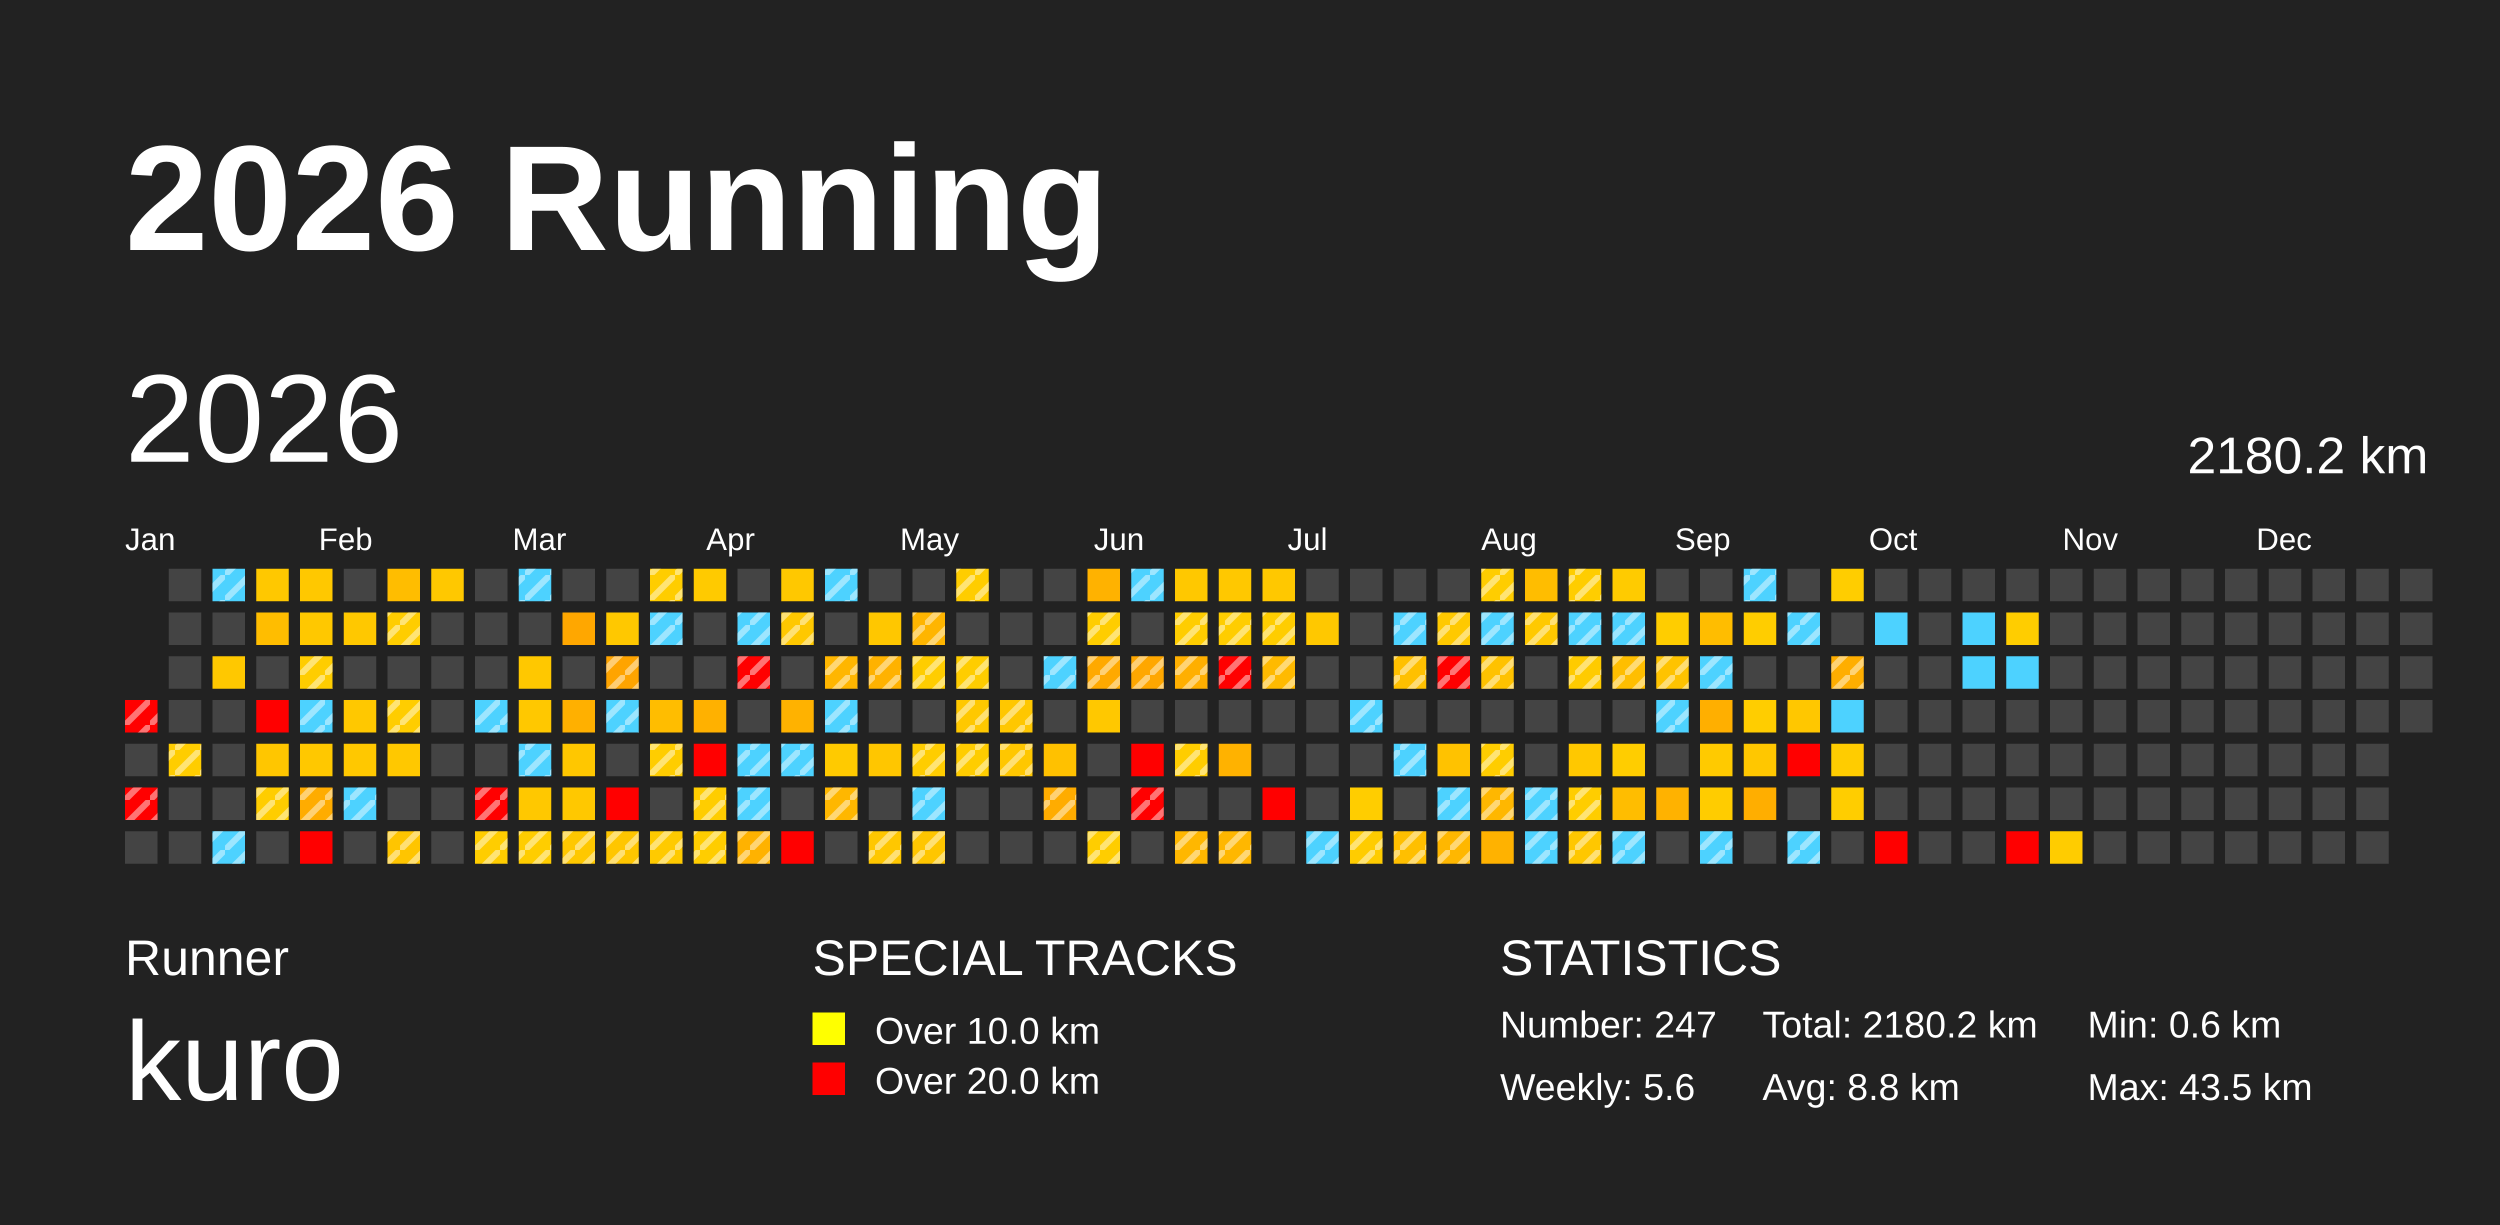
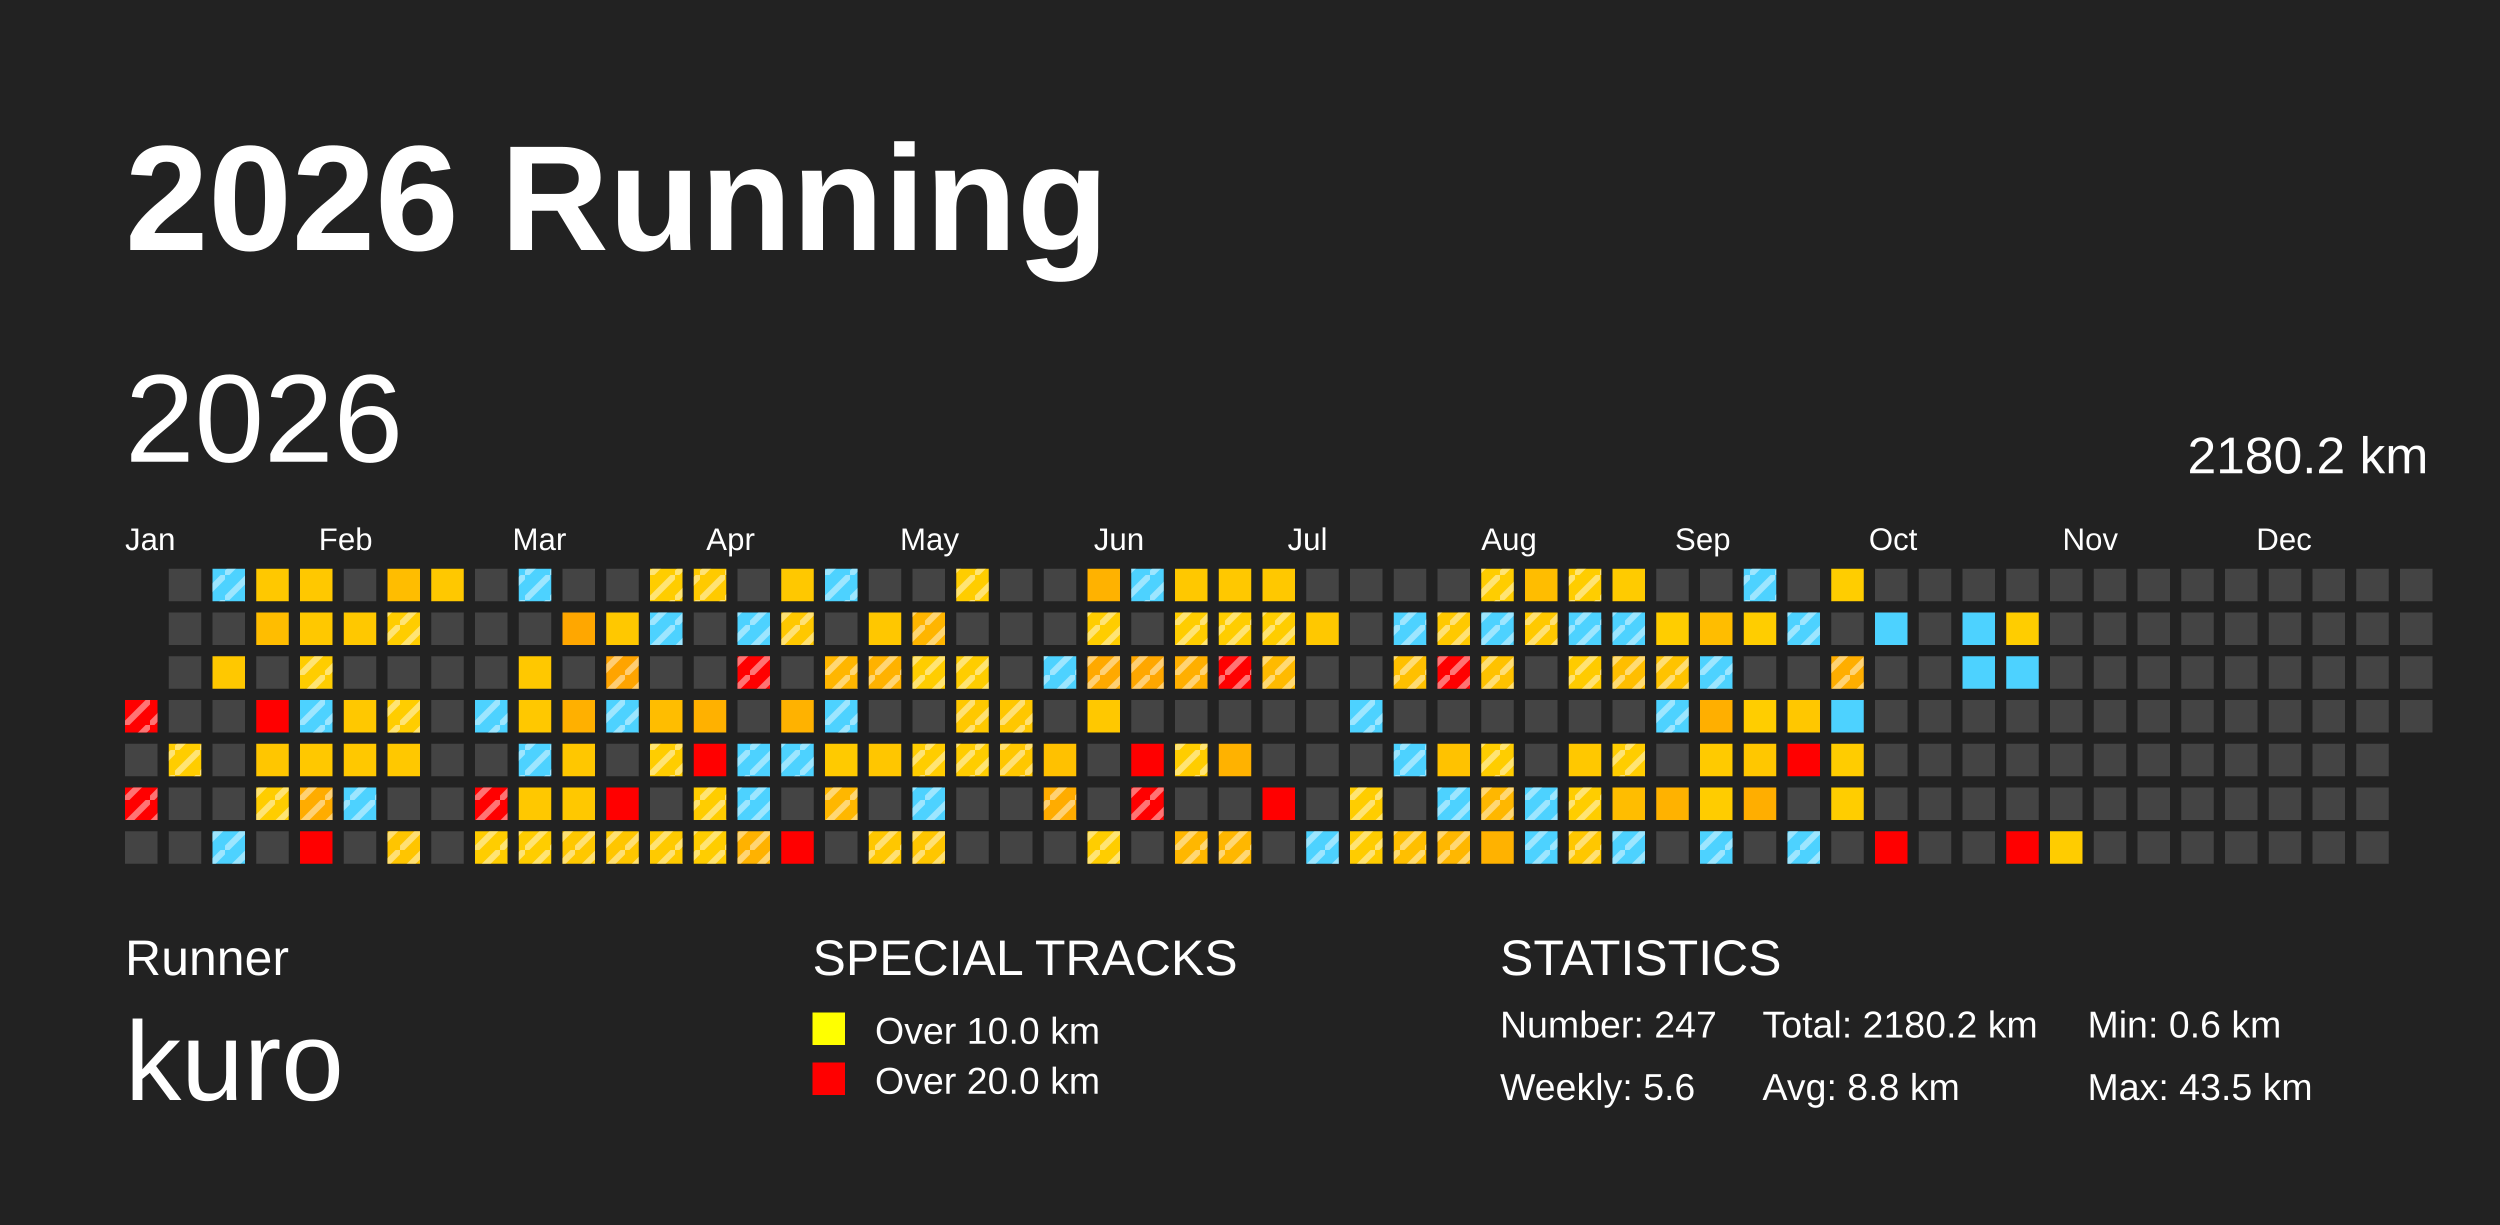
<svg xmlns="http://www.w3.org/2000/svg" baseProfile="full" height="98mm" version="1.1" viewBox="0,0,200,98" width="200mm">
  <defs>
    <pattern height="2" id="indoor-stripe" patternUnits="userSpaceOnUse" width="2">
      <line stroke="white" stroke-opacity="0.45" stroke-width="0.5" x1="0" x2="2" y1="2" y2="0" />
    </pattern>
  </defs>
  <rect fill="#222222" height="98" width="200" x="0" y="0" />
  <text fill="#FFFFFF" style="font-size:12px; font-family:Arial; font-weight:bold;" x="10" y="20">2026 Running</text>
  <text fill="#FFFFFF" style="font-size:4px; font-family:Arial" x="10" y="78">Runner</text>
  <text fill="#FFFFFF" style="font-size:9px; font-family:Arial" x="10" y="88">kuro</text>
  <text fill="#FFFFFF" style="font-size:4px; font-family:Arial" x="65" y="78">SPECIAL TRACKS</text>
  <rect fill="yellow" height="2.6" width="2.6" x="65" y="81" />
  <text fill="#FFFFFF" style="font-size:3px; font-family:Arial" x="70" y="83.5">Over 10.0 km</text>
  <rect fill="red" height="2.6" width="2.6" x="65" y="85" />
  <text fill="#FFFFFF" style="font-size:3px; font-family:Arial" x="70" y="87.5">Over 20.0 km</text>
  <text fill="#FFFFFF" style="font-size:4px; font-family:Arial" x="120" y="78">STATISTICS</text>
  <text fill="#FFFFFF" style="font-size:3px; font-family:Arial" x="120" y="83">Number: 247</text>
  <text fill="#FFFFFF" style="font-size:3px; font-family:Arial" x="120" y="88">Weekly: 5.6</text>
  <text fill="#FFFFFF" style="font-size:3px; font-family:Arial" x="141" y="83">Total: 2180.2 km</text>
  <text fill="#FFFFFF" style="font-size:3px; font-family:Arial" x="141" y="88">Avg: 8.8 km</text>
  <text fill="#FFFFFF" style="font-size:3px; font-family:Arial" x="167" y="83">Min: 0.6 km</text>
  <text fill="#FFFFFF" style="font-size:3px; font-family:Arial" x="167" y="88">Max: 43.5 km</text>
  <text dominant-baseline="hanging" fill="#FFFFFF" style="font-size:10.0px; font-family:Arial;" x="10" y="30">2026</text>
  <text dominant-baseline="hanging" fill="#FFFFFF" style="font-size:4.125px; font-family:Arial;" x="175" y="35">2180.2 km</text>
  <text fill="#FFFFFF" style="font-size:2.5px; font-family:Arial" x="10.0" y="44">Jan</text>
  <text fill="#FFFFFF" style="font-size:2.5px; font-family:Arial" x="25.5" y="44">Feb</text>
  <text fill="#FFFFFF" style="font-size:2.5px; font-family:Arial" x="41.0" y="44">Mar</text>
  <text fill="#FFFFFF" style="font-size:2.5px; font-family:Arial" x="56.5" y="44">Apr</text>
  <text fill="#FFFFFF" style="font-size:2.5px; font-family:Arial" x="72.0" y="44">May</text>
  <text fill="#FFFFFF" style="font-size:2.5px; font-family:Arial" x="87.5" y="44">Jun</text>
  <text fill="#FFFFFF" style="font-size:2.5px; font-family:Arial" x="103.0" y="44">Jul</text>
  <text fill="#FFFFFF" style="font-size:2.5px; font-family:Arial" x="118.5" y="44">Aug</text>
  <text fill="#FFFFFF" style="font-size:2.5px; font-family:Arial" x="134.0" y="44">Sep</text>
  <text fill="#FFFFFF" style="font-size:2.5px; font-family:Arial" x="149.5" y="44">Oct</text>
  <text fill="#FFFFFF" style="font-size:2.5px; font-family:Arial" x="165.0" y="44">Nov</text>
  <text fill="#FFFFFF" style="font-size:2.5px; font-family:Arial" x="180.5" y="44">Dec</text>
  <rect fill="red" height="2.6" width="2.6" x="10.0" y="56.0" />
  <rect fill="url(#indoor-stripe)" height="2.6" style="pointer-events: none;" width="2.6" x="10.0" y="56.0" />
  <rect fill="#444444" height="2.6" width="2.6" x="10.0" y="59.5" />
  <rect fill="red" height="2.6" width="2.6" x="10.0" y="63.0" />
  <rect fill="url(#indoor-stripe)" height="2.6" style="pointer-events: none;" width="2.6" x="10.0" y="63.0" />
  <rect fill="#444444" height="2.6" width="2.6" x="10.0" y="66.5" />
  <rect fill="#444444" height="2.6" width="2.6" x="13.5" y="45.5" />
  <rect fill="#444444" height="2.6" width="2.6" x="13.5" y="49.0" />
  <rect fill="#444444" height="2.6" width="2.6" x="13.5" y="52.5" />
  <rect fill="#444444" height="2.6" width="2.6" x="13.5" y="56.0" />
  <rect fill="#ffcd00" height="2.6" width="2.6" x="13.5" y="59.5" />
  <rect fill="url(#indoor-stripe)" height="2.6" style="pointer-events: none;" width="2.6" x="13.5" y="59.5" />
  <rect fill="#444444" height="2.6" width="2.6" x="13.5" y="63.0" />
  <rect fill="#444444" height="2.6" width="2.6" x="13.5" y="66.5" />
  <rect fill="#4dd2ff" height="2.6" width="2.6" x="17.0" y="45.5" />
  <rect fill="url(#indoor-stripe)" height="2.6" style="pointer-events: none;" width="2.6" x="17.0" y="45.5" />
  <rect fill="#444444" height="2.6" width="2.6" x="17.0" y="49.0" />
  <rect fill="#ffc800" height="2.6" width="2.6" x="17.0" y="52.5" />
  <rect fill="#444444" height="2.6" width="2.6" x="17.0" y="56.0" />
  <rect fill="#444444" height="2.6" width="2.6" x="17.0" y="59.5" />
  <rect fill="#444444" height="2.6" width="2.6" x="17.0" y="63.0" />
  <rect fill="#4dd2ff" height="2.6" width="2.6" x="17.0" y="66.5" />
  <rect fill="url(#indoor-stripe)" height="2.6" style="pointer-events: none;" width="2.6" x="17.0" y="66.5" />
  <rect fill="#ffc800" height="2.6" width="2.6" x="20.5" y="45.5" />
  <rect fill="#ffbd00" height="2.6" width="2.6" x="20.5" y="49.0" />
  <rect fill="#444444" height="2.6" width="2.6" x="20.5" y="52.5" />
  <rect fill="red" height="2.6" width="2.6" x="20.5" y="56.0" />
  <rect fill="#ffc600" height="2.6" width="2.6" x="20.5" y="59.5" />
  <rect fill="#ffcd00" height="2.6" width="2.6" x="20.5" y="63.0" />
  <rect fill="url(#indoor-stripe)" height="2.6" style="pointer-events: none;" width="2.6" x="20.5" y="63.0" />
  <rect fill="#444444" height="2.6" width="2.6" x="20.5" y="66.5" />
  <rect fill="#ffc800" height="2.6" width="2.6" x="24.0" y="45.5" />
  <rect fill="#ffc800" height="2.6" width="2.6" x="24.0" y="49.0" />
  <rect fill="#ffcd00" height="2.6" width="2.6" x="24.0" y="52.5" />
  <rect fill="url(#indoor-stripe)" height="2.6" style="pointer-events: none;" width="2.6" x="24.0" y="52.5" />
  <rect fill="#4dd2ff" height="2.6" width="2.6" x="24.0" y="56.0" />
  <rect fill="url(#indoor-stripe)" height="2.6" style="pointer-events: none;" width="2.6" x="24.0" y="56.0" />
  <rect fill="#ffc800" height="2.6" width="2.6" x="24.0" y="59.5" />
  <rect fill="#ffac00" height="2.6" width="2.6" x="24.0" y="63.0" />
  <rect fill="url(#indoor-stripe)" height="2.6" style="pointer-events: none;" width="2.6" x="24.0" y="63.0" />
  <rect fill="red" height="2.6" width="2.6" x="24.0" y="66.5" />
  <rect fill="#444444" height="2.6" width="2.6" x="27.5" y="45.5" />
  <rect fill="#ffc800" height="2.6" width="2.6" x="27.5" y="49.0" />
  <rect fill="#444444" height="2.6" width="2.6" x="27.5" y="52.5" />
  <rect fill="#ffc800" height="2.6" width="2.6" x="27.5" y="56.0" />
  <rect fill="#ffc800" height="2.6" width="2.6" x="27.5" y="59.5" />
  <rect fill="#4dd2ff" height="2.6" width="2.6" x="27.5" y="63.0" />
  <rect fill="url(#indoor-stripe)" height="2.6" style="pointer-events: none;" width="2.6" x="27.5" y="63.0" />
  <rect fill="#444444" height="2.6" width="2.6" x="27.5" y="66.5" />
  <rect fill="#ffbd00" height="2.6" width="2.6" x="31.0" y="45.5" />
  <rect fill="#ffcd00" height="2.6" width="2.6" x="31.0" y="49.0" />
  <rect fill="url(#indoor-stripe)" height="2.6" style="pointer-events: none;" width="2.6" x="31.0" y="49.0" />
  <rect fill="#444444" height="2.6" width="2.6" x="31.0" y="52.5" />
  <rect fill="#ffcd00" height="2.6" width="2.6" x="31.0" y="56.0" />
  <rect fill="url(#indoor-stripe)" height="2.6" style="pointer-events: none;" width="2.6" x="31.0" y="56.0" />
  <rect fill="#ffc800" height="2.6" width="2.6" x="31.0" y="59.5" />
  <rect fill="#444444" height="2.6" width="2.6" x="31.0" y="63.0" />
  <rect fill="#ffc500" height="2.6" width="2.6" x="31.0" y="66.5" />
  <rect fill="url(#indoor-stripe)" height="2.6" style="pointer-events: none;" width="2.6" x="31.0" y="66.5" />
  <rect fill="#ffc800" height="2.6" width="2.6" x="34.5" y="45.5" />
  <rect fill="#444444" height="2.6" width="2.6" x="34.5" y="49.0" />
  <rect fill="#444444" height="2.6" width="2.6" x="34.5" y="52.5" />
  <rect fill="#444444" height="2.6" width="2.6" x="34.5" y="56.0" />
  <rect fill="#444444" height="2.6" width="2.6" x="34.5" y="59.5" />
  <rect fill="#444444" height="2.6" width="2.6" x="34.5" y="63.0" />
  <rect fill="#444444" height="2.6" width="2.6" x="34.5" y="66.5" />
  <rect fill="#444444" height="2.6" width="2.6" x="38.0" y="45.5" />
  <rect fill="#444444" height="2.6" width="2.6" x="38.0" y="49.0" />
  <rect fill="#444444" height="2.6" width="2.6" x="38.0" y="52.5" />
  <rect fill="#4dd2ff" height="2.6" width="2.6" x="38.0" y="56.0" />
  <rect fill="url(#indoor-stripe)" height="2.6" style="pointer-events: none;" width="2.6" x="38.0" y="56.0" />
  <rect fill="#444444" height="2.6" width="2.6" x="38.0" y="59.5" />
  <rect fill="red" height="2.6" width="2.6" x="38.0" y="63.0" />
  <rect fill="url(#indoor-stripe)" height="2.6" style="pointer-events: none;" width="2.6" x="38.0" y="63.0" />
  <rect fill="#ffcd00" height="2.6" width="2.6" x="38.0" y="66.5" />
  <rect fill="url(#indoor-stripe)" height="2.6" style="pointer-events: none;" width="2.6" x="38.0" y="66.5" />
  <rect fill="#4dd2ff" height="2.6" width="2.6" x="41.5" y="45.5" />
  <rect fill="url(#indoor-stripe)" height="2.6" style="pointer-events: none;" width="2.6" x="41.5" y="45.5" />
  <rect fill="#444444" height="2.6" width="2.6" x="41.5" y="49.0" />
  <rect fill="#ffc800" height="2.6" width="2.6" x="41.5" y="52.5" />
  <rect fill="#ffc800" height="2.6" width="2.6" x="41.5" y="56.0" />
  <rect fill="#4dd2ff" height="2.6" width="2.6" x="41.5" y="59.5" />
  <rect fill="url(#indoor-stripe)" height="2.6" style="pointer-events: none;" width="2.6" x="41.5" y="59.5" />
  <rect fill="#ffc800" height="2.6" width="2.6" x="41.5" y="63.0" />
  <rect fill="#ffcd00" height="2.6" width="2.6" x="41.5" y="66.5" />
  <rect fill="url(#indoor-stripe)" height="2.6" style="pointer-events: none;" width="2.6" x="41.5" y="66.5" />
  <rect fill="#444444" height="2.6" width="2.6" x="45.0" y="45.5" />
  <rect fill="#ffa700" height="2.6" width="2.6" x="45.0" y="49.0" />
  <rect fill="#444444" height="2.6" width="2.6" x="45.0" y="52.5" />
  <rect fill="#ffb000" height="2.6" width="2.6" x="45.0" y="56.0" />
  <rect fill="#ffc700" height="2.6" width="2.6" x="45.0" y="59.5" />
  <rect fill="#ffc800" height="2.6" width="2.6" x="45.0" y="63.0" />
  <rect fill="#ffc800" height="2.6" width="2.6" x="45.0" y="66.5" />
  <rect fill="url(#indoor-stripe)" height="2.6" style="pointer-events: none;" width="2.6" x="45.0" y="66.5" />
  <rect fill="#444444" height="2.6" width="2.6" x="48.5" y="45.5" />
  <rect fill="#ffc800" height="2.6" width="2.6" x="48.5" y="49.0" />
  <rect fill="#ffa400" height="2.6" width="2.6" x="48.5" y="52.5" />
  <rect fill="url(#indoor-stripe)" height="2.6" style="pointer-events: none;" width="2.6" x="48.5" y="52.5" />
  <rect fill="#4dd2ff" height="2.6" width="2.6" x="48.5" y="56.0" />
  <rect fill="url(#indoor-stripe)" height="2.6" style="pointer-events: none;" width="2.6" x="48.5" y="56.0" />
  <rect fill="#444444" height="2.6" width="2.6" x="48.5" y="59.5" />
  <rect fill="red" height="2.6" width="2.6" x="48.5" y="63.0" />
  <rect fill="#ffc600" height="2.6" width="2.6" x="48.5" y="66.5" />
  <rect fill="url(#indoor-stripe)" height="2.6" style="pointer-events: none;" width="2.6" x="48.5" y="66.5" />
  <rect fill="#ffcd00" height="2.6" width="2.6" x="52.0" y="45.5" />
  <rect fill="url(#indoor-stripe)" height="2.6" style="pointer-events: none;" width="2.6" x="52.0" y="45.5" />
  <rect fill="#4dd2ff" height="2.6" width="2.6" x="52.0" y="49.0" />
  <rect fill="url(#indoor-stripe)" height="2.6" style="pointer-events: none;" width="2.6" x="52.0" y="49.0" />
  <rect fill="#444444" height="2.6" width="2.6" x="52.0" y="52.5" />
  <rect fill="#ffbd00" height="2.6" width="2.6" x="52.0" y="56.0" />
  <rect fill="#ffcd00" height="2.6" width="2.6" x="52.0" y="59.5" />
  <rect fill="url(#indoor-stripe)" height="2.6" style="pointer-events: none;" width="2.6" x="52.0" y="59.5" />
  <rect fill="#444444" height="2.6" width="2.6" x="52.0" y="63.0" />
  <rect fill="#ffca00" height="2.6" width="2.6" x="52.0" y="66.5" />
  <rect fill="url(#indoor-stripe)" height="2.6" style="pointer-events: none;" width="2.6" x="52.0" y="66.5" />
  <rect fill="#ffca00" height="2.6" width="2.6" x="55.5" y="45.5" />
+   <rect fill="url(#indoor-stripe)" height="2.6" style="pointer-events: none;" width="2.6" x="55.5" y="45.5" />
  <rect fill="#444444" height="2.6" width="2.6" x="55.5" y="49.0" />
  <rect fill="#444444" height="2.6" width="2.6" x="55.5" y="52.5" />
  <rect fill="#ffb100" height="2.6" width="2.6" x="55.5" y="56.0" />
  <rect fill="red" height="2.6" width="2.6" x="55.5" y="59.5" />
  <rect fill="#ffcd00" height="2.6" width="2.6" x="55.5" y="63.0" />
  <rect fill="url(#indoor-stripe)" height="2.6" style="pointer-events: none;" width="2.6" x="55.5" y="63.0" />
  <rect fill="#ffcd00" height="2.6" width="2.6" x="55.5" y="66.5" />
  <rect fill="url(#indoor-stripe)" height="2.6" style="pointer-events: none;" width="2.6" x="55.5" y="66.5" />
  <rect fill="#444444" height="2.6" width="2.6" x="59.0" y="45.5" />
  <rect fill="#4dd2ff" height="2.6" width="2.6" x="59.0" y="49.0" />
  <rect fill="url(#indoor-stripe)" height="2.6" style="pointer-events: none;" width="2.6" x="59.0" y="49.0" />
  <rect fill="red" height="2.6" width="2.6" x="59.0" y="52.5" />
  <rect fill="url(#indoor-stripe)" height="2.6" style="pointer-events: none;" width="2.6" x="59.0" y="52.5" />
  <rect fill="#444444" height="2.6" width="2.6" x="59.0" y="56.0" />
  <rect fill="#4dd2ff" height="2.6" width="2.6" x="59.0" y="59.5" />
  <rect fill="url(#indoor-stripe)" height="2.6" style="pointer-events: none;" width="2.6" x="59.0" y="59.5" />
  <rect fill="#4dd2ff" height="2.6" width="2.6" x="59.0" y="63.0" />
  <rect fill="url(#indoor-stripe)" height="2.6" style="pointer-events: none;" width="2.6" x="59.0" y="63.0" />
  <rect fill="#ffb200" height="2.6" width="2.6" x="59.0" y="66.5" />
  <rect fill="url(#indoor-stripe)" height="2.6" style="pointer-events: none;" width="2.6" x="59.0" y="66.5" />
  <rect fill="#ffc800" height="2.6" width="2.6" x="62.5" y="45.5" />
  <rect fill="#ffc800" height="2.6" width="2.6" x="62.5" y="49.0" />
  <rect fill="url(#indoor-stripe)" height="2.6" style="pointer-events: none;" width="2.6" x="62.5" y="49.0" />
  <rect fill="#444444" height="2.6" width="2.6" x="62.5" y="52.5" />
  <rect fill="#ffb200" height="2.6" width="2.6" x="62.5" y="56.0" />
  <rect fill="#4dd2ff" height="2.6" width="2.6" x="62.5" y="59.5" />
  <rect fill="url(#indoor-stripe)" height="2.6" style="pointer-events: none;" width="2.6" x="62.5" y="59.5" />
  <rect fill="#444444" height="2.6" width="2.6" x="62.5" y="63.0" />
  <rect fill="red" height="2.6" width="2.6" x="62.5" y="66.5" />
  <rect fill="#4dd2ff" height="2.6" width="2.6" x="66.0" y="45.5" />
  <rect fill="url(#indoor-stripe)" height="2.6" style="pointer-events: none;" width="2.6" x="66.0" y="45.5" />
  <rect fill="#444444" height="2.6" width="2.6" x="66.0" y="49.0" />
  <rect fill="#ffb600" height="2.6" width="2.6" x="66.0" y="52.5" />
  <rect fill="url(#indoor-stripe)" height="2.6" style="pointer-events: none;" width="2.6" x="66.0" y="52.5" />
  <rect fill="#4dd2ff" height="2.6" width="2.6" x="66.0" y="56.0" />
  <rect fill="url(#indoor-stripe)" height="2.6" style="pointer-events: none;" width="2.6" x="66.0" y="56.0" />
  <rect fill="#ffca00" height="2.6" width="2.6" x="66.0" y="59.5" />
  <rect fill="#ffb700" height="2.6" width="2.6" x="66.0" y="63.0" />
  <rect fill="url(#indoor-stripe)" height="2.6" style="pointer-events: none;" width="2.6" x="66.0" y="63.0" />
  <rect fill="#444444" height="2.6" width="2.6" x="66.0" y="66.5" />
  <rect fill="#444444" height="2.6" width="2.6" x="69.5" y="45.5" />
  <rect fill="#ffc700" height="2.6" width="2.6" x="69.5" y="49.0" />
  <rect fill="#ffb200" height="2.6" width="2.6" x="69.5" y="52.5" />
  <rect fill="url(#indoor-stripe)" height="2.6" style="pointer-events: none;" width="2.6" x="69.5" y="52.5" />
  <rect fill="#444444" height="2.6" width="2.6" x="69.5" y="56.0" />
  <rect fill="#ffc600" height="2.6" width="2.6" x="69.5" y="59.5" />
  <rect fill="#444444" height="2.6" width="2.6" x="69.5" y="63.0" />
  <rect fill="#ffc700" height="2.6" width="2.6" x="69.5" y="66.5" />
  <rect fill="url(#indoor-stripe)" height="2.6" style="pointer-events: none;" width="2.6" x="69.5" y="66.5" />
  <rect fill="#444444" height="2.6" width="2.6" x="73.0" y="45.5" />
  <rect fill="#ffb500" height="2.6" width="2.6" x="73.0" y="49.0" />
  <rect fill="url(#indoor-stripe)" height="2.6" style="pointer-events: none;" width="2.6" x="73.0" y="49.0" />
  <rect fill="#ffcd00" height="2.6" width="2.6" x="73.0" y="52.5" />
  <rect fill="url(#indoor-stripe)" height="2.6" style="pointer-events: none;" width="2.6" x="73.0" y="52.5" />
  <rect fill="#444444" height="2.6" width="2.6" x="73.0" y="56.0" />
  <rect fill="#ffcd00" height="2.6" width="2.6" x="73.0" y="59.5" />
  <rect fill="url(#indoor-stripe)" height="2.6" style="pointer-events: none;" width="2.6" x="73.0" y="59.5" />
  <rect fill="#4dd2ff" height="2.6" width="2.6" x="73.0" y="63.0" />
  <rect fill="url(#indoor-stripe)" height="2.6" style="pointer-events: none;" width="2.6" x="73.0" y="63.0" />
  <rect fill="#ffc600" height="2.6" width="2.6" x="73.0" y="66.5" />
  <rect fill="url(#indoor-stripe)" height="2.6" style="pointer-events: none;" width="2.6" x="73.0" y="66.5" />
  <rect fill="#ffcd00" height="2.6" width="2.6" x="76.5" y="45.5" />
  <rect fill="url(#indoor-stripe)" height="2.6" style="pointer-events: none;" width="2.6" x="76.5" y="45.5" />
  <rect fill="#444444" height="2.6" width="2.6" x="76.5" y="49.0" />
  <rect fill="#ffcd00" height="2.6" width="2.6" x="76.5" y="52.5" />
  <rect fill="url(#indoor-stripe)" height="2.6" style="pointer-events: none;" width="2.6" x="76.5" y="52.5" />
  <rect fill="#ffc800" height="2.6" width="2.6" x="76.5" y="56.0" />
  <rect fill="url(#indoor-stripe)" height="2.6" style="pointer-events: none;" width="2.6" x="76.5" y="56.0" />
  <rect fill="#ffcd00" height="2.6" width="2.6" x="76.5" y="59.5" />
  <rect fill="url(#indoor-stripe)" height="2.6" style="pointer-events: none;" width="2.6" x="76.5" y="59.5" />
  <rect fill="#444444" height="2.6" width="2.6" x="76.5" y="63.0" />
  <rect fill="#444444" height="2.6" width="2.6" x="76.5" y="66.5" />
  <rect fill="#444444" height="2.6" width="2.6" x="80.0" y="45.5" />
  <rect fill="#444444" height="2.6" width="2.6" x="80.0" y="49.0" />
  <rect fill="#444444" height="2.6" width="2.6" x="80.0" y="52.5" />
  <rect fill="#ffc700" height="2.6" width="2.6" x="80.0" y="56.0" />
  <rect fill="url(#indoor-stripe)" height="2.6" style="pointer-events: none;" width="2.6" x="80.0" y="56.0" />
  <rect fill="#ffc700" height="2.6" width="2.6" x="80.0" y="59.5" />
  <rect fill="url(#indoor-stripe)" height="2.6" style="pointer-events: none;" width="2.6" x="80.0" y="59.5" />
  <rect fill="#444444" height="2.6" width="2.6" x="80.0" y="63.0" />
  <rect fill="#444444" height="2.6" width="2.6" x="80.0" y="66.5" />
  <rect fill="#444444" height="2.6" width="2.6" x="83.5" y="45.5" />
  <rect fill="#444444" height="2.6" width="2.6" x="83.5" y="49.0" />
  <rect fill="#4dd2ff" height="2.6" width="2.6" x="83.5" y="52.5" />
  <rect fill="url(#indoor-stripe)" height="2.6" style="pointer-events: none;" width="2.6" x="83.5" y="52.5" />
  <rect fill="#444444" height="2.6" width="2.6" x="83.5" y="56.0" />
  <rect fill="#ffc100" height="2.6" width="2.6" x="83.5" y="59.5" />
  <rect fill="#ffac00" height="2.6" width="2.6" x="83.5" y="63.0" />
  <rect fill="url(#indoor-stripe)" height="2.6" style="pointer-events: none;" width="2.6" x="83.5" y="63.0" />
  <rect fill="#444444" height="2.6" width="2.6" x="83.5" y="66.5" />
  <rect fill="#ffb200" height="2.6" width="2.6" x="87.0" y="45.5" />
  <rect fill="#ffcd00" height="2.6" width="2.6" x="87.0" y="49.0" />
  <rect fill="url(#indoor-stripe)" height="2.6" style="pointer-events: none;" width="2.6" x="87.0" y="49.0" />
  <rect fill="#ffa900" height="2.6" width="2.6" x="87.0" y="52.5" />
  <rect fill="url(#indoor-stripe)" height="2.6" style="pointer-events: none;" width="2.6" x="87.0" y="52.5" />
  <rect fill="#ffc800" height="2.6" width="2.6" x="87.0" y="56.0" />
  <rect fill="#444444" height="2.6" width="2.6" x="87.0" y="59.5" />
  <rect fill="#444444" height="2.6" width="2.6" x="87.0" y="63.0" />
  <rect fill="#ffcd00" height="2.6" width="2.6" x="87.0" y="66.5" />
  <rect fill="url(#indoor-stripe)" height="2.6" style="pointer-events: none;" width="2.6" x="87.0" y="66.5" />
  <rect fill="#4dd2ff" height="2.6" width="2.6" x="90.5" y="45.5" />
  <rect fill="url(#indoor-stripe)" height="2.6" style="pointer-events: none;" width="2.6" x="90.5" y="45.5" />
  <rect fill="#444444" height="2.6" width="2.6" x="90.5" y="49.0" />
  <rect fill="#ffa700" height="2.6" width="2.6" x="90.5" y="52.5" />
  <rect fill="url(#indoor-stripe)" height="2.6" style="pointer-events: none;" width="2.6" x="90.5" y="52.5" />
  <rect fill="#444444" height="2.6" width="2.6" x="90.5" y="56.0" />
  <rect fill="red" height="2.6" width="2.6" x="90.5" y="59.5" />
  <rect fill="red" height="2.6" width="2.6" x="90.5" y="63.0" />
  <rect fill="url(#indoor-stripe)" height="2.6" style="pointer-events: none;" width="2.6" x="90.5" y="63.0" />
  <rect fill="#444444" height="2.6" width="2.6" x="90.5" y="66.5" />
  <rect fill="#ffc800" height="2.6" width="2.6" x="94.0" y="45.5" />
  <rect fill="#ffcd00" height="2.6" width="2.6" x="94.0" y="49.0" />
  <rect fill="url(#indoor-stripe)" height="2.6" style="pointer-events: none;" width="2.6" x="94.0" y="49.0" />
  <rect fill="#ffaf00" height="2.6" width="2.6" x="94.0" y="52.5" />
  <rect fill="url(#indoor-stripe)" height="2.6" style="pointer-events: none;" width="2.6" x="94.0" y="52.5" />
  <rect fill="#444444" height="2.6" width="2.6" x="94.0" y="56.0" />
  <rect fill="#ffcd00" height="2.6" width="2.6" x="94.0" y="59.5" />
  <rect fill="url(#indoor-stripe)" height="2.6" style="pointer-events: none;" width="2.6" x="94.0" y="59.5" />
  <rect fill="#444444" height="2.6" width="2.6" x="94.0" y="63.0" />
  <rect fill="#ffb700" height="2.6" width="2.6" x="94.0" y="66.5" />
  <rect fill="url(#indoor-stripe)" height="2.6" style="pointer-events: none;" width="2.6" x="94.0" y="66.5" />
  <rect fill="#ffc800" height="2.6" width="2.6" x="97.5" y="45.5" />
  <rect fill="#ffcd00" height="2.6" width="2.6" x="97.5" y="49.0" />
  <rect fill="url(#indoor-stripe)" height="2.6" style="pointer-events: none;" width="2.6" x="97.5" y="49.0" />
  <rect fill="red" height="2.6" width="2.6" x="97.5" y="52.5" />
  <rect fill="url(#indoor-stripe)" height="2.6" style="pointer-events: none;" width="2.6" x="97.5" y="52.5" />
  <rect fill="#444444" height="2.6" width="2.6" x="97.5" y="56.0" />
  <rect fill="#ffb200" height="2.6" width="2.6" x="97.5" y="59.5" />
  <rect fill="#444444" height="2.6" width="2.6" x="97.5" y="63.0" />
  <rect fill="#ffb700" height="2.6" width="2.6" x="97.5" y="66.5" />
  <rect fill="url(#indoor-stripe)" height="2.6" style="pointer-events: none;" width="2.6" x="97.5" y="66.5" />
  <rect fill="#ffc800" height="2.6" width="2.6" x="101.0" y="45.5" />
  <rect fill="#ffcd00" height="2.6" width="2.6" x="101.0" y="49.0" />
  <rect fill="url(#indoor-stripe)" height="2.6" style="pointer-events: none;" width="2.6" x="101.0" y="49.0" />
  <rect fill="#ffba00" height="2.6" width="2.6" x="101.0" y="52.5" />
  <rect fill="url(#indoor-stripe)" height="2.6" style="pointer-events: none;" width="2.6" x="101.0" y="52.5" />
  <rect fill="#444444" height="2.6" width="2.6" x="101.0" y="56.0" />
  <rect fill="#444444" height="2.6" width="2.6" x="101.0" y="59.5" />
  <rect fill="red" height="2.6" width="2.6" x="101.0" y="63.0" />
  <rect fill="#444444" height="2.6" width="2.6" x="101.0" y="66.5" />
  <rect fill="#444444" height="2.6" width="2.6" x="104.5" y="45.5" />
  <rect fill="#ffc800" height="2.6" width="2.6" x="104.5" y="49.0" />
  <rect fill="#444444" height="2.6" width="2.6" x="104.5" y="52.5" />
  <rect fill="#444444" height="2.6" width="2.6" x="104.5" y="56.0" />
  <rect fill="#444444" height="2.6" width="2.6" x="104.5" y="59.5" />
  <rect fill="#444444" height="2.6" width="2.6" x="104.5" y="63.0" />
  <rect fill="#4dd2ff" height="2.6" width="2.6" x="104.5" y="66.5" />
  <rect fill="url(#indoor-stripe)" height="2.6" style="pointer-events: none;" width="2.6" x="104.5" y="66.5" />
  <rect fill="#444444" height="2.6" width="2.6" x="108.0" y="45.5" />
  <rect fill="#444444" height="2.6" width="2.6" x="108.0" y="49.0" />
  <rect fill="#444444" height="2.6" width="2.6" x="108.0" y="52.5" />
  <rect fill="#4dd2ff" height="2.6" width="2.6" x="108.0" y="56.0" />
  <rect fill="url(#indoor-stripe)" height="2.6" style="pointer-events: none;" width="2.6" x="108.0" y="56.0" />
  <rect fill="#444444" height="2.6" width="2.6" x="108.0" y="59.5" />
  <rect fill="#ffcd00" height="2.6" width="2.6" x="108.0" y="63.0" />
+   <rect fill="url(#indoor-stripe)" height="2.6" style="pointer-events: none;" width="2.6" x="108.0" y="63.0" />
  <rect fill="#ffcc00" height="2.6" width="2.6" x="108.0" y="66.5" />
  <rect fill="url(#indoor-stripe)" height="2.6" style="pointer-events: none;" width="2.6" x="108.0" y="66.5" />
  <rect fill="#444444" height="2.6" width="2.6" x="111.5" y="45.5" />
  <rect fill="#4dd2ff" height="2.6" width="2.6" x="111.5" y="49.0" />
  <rect fill="url(#indoor-stripe)" height="2.6" style="pointer-events: none;" width="2.6" x="111.5" y="49.0" />
  <rect fill="#ffc000" height="2.6" width="2.6" x="111.5" y="52.5" />
  <rect fill="url(#indoor-stripe)" height="2.6" style="pointer-events: none;" width="2.6" x="111.5" y="52.5" />
  <rect fill="#444444" height="2.6" width="2.6" x="111.5" y="56.0" />
  <rect fill="#4dd2ff" height="2.6" width="2.6" x="111.5" y="59.5" />
  <rect fill="url(#indoor-stripe)" height="2.6" style="pointer-events: none;" width="2.6" x="111.5" y="59.5" />
  <rect fill="#444444" height="2.6" width="2.6" x="111.5" y="63.0" />
  <rect fill="#ffbf00" height="2.6" width="2.6" x="111.5" y="66.5" />
  <rect fill="url(#indoor-stripe)" height="2.6" style="pointer-events: none;" width="2.6" x="111.5" y="66.5" />
  <rect fill="#444444" height="2.6" width="2.6" x="115.0" y="45.5" />
  <rect fill="#ffc900" height="2.6" width="2.6" x="115.0" y="49.0" />
  <rect fill="url(#indoor-stripe)" height="2.6" style="pointer-events: none;" width="2.6" x="115.0" y="49.0" />
  <rect fill="red" height="2.6" width="2.6" x="115.0" y="52.5" />
  <rect fill="url(#indoor-stripe)" height="2.6" style="pointer-events: none;" width="2.6" x="115.0" y="52.5" />
  <rect fill="#444444" height="2.6" width="2.6" x="115.0" y="56.0" />
  <rect fill="#ffc200" height="2.6" width="2.6" x="115.0" y="59.5" />
  <rect fill="#4dd2ff" height="2.6" width="2.6" x="115.0" y="63.0" />
  <rect fill="url(#indoor-stripe)" height="2.6" style="pointer-events: none;" width="2.6" x="115.0" y="63.0" />
  <rect fill="#ffb700" height="2.6" width="2.6" x="115.0" y="66.5" />
  <rect fill="url(#indoor-stripe)" height="2.6" style="pointer-events: none;" width="2.6" x="115.0" y="66.5" />
  <rect fill="#ffcd00" height="2.6" width="2.6" x="118.5" y="45.5" />
  <rect fill="url(#indoor-stripe)" height="2.6" style="pointer-events: none;" width="2.6" x="118.5" y="45.5" />
  <rect fill="#4dd2ff" height="2.6" width="2.6" x="118.5" y="49.0" />
  <rect fill="url(#indoor-stripe)" height="2.6" style="pointer-events: none;" width="2.6" x="118.5" y="49.0" />
  <rect fill="#ffc200" height="2.6" width="2.6" x="118.5" y="52.5" />
  <rect fill="url(#indoor-stripe)" height="2.6" style="pointer-events: none;" width="2.6" x="118.5" y="52.5" />
  <rect fill="#444444" height="2.6" width="2.6" x="118.5" y="56.0" />
  <rect fill="#ffcd00" height="2.6" width="2.6" x="118.5" y="59.5" />
  <rect fill="url(#indoor-stripe)" height="2.6" style="pointer-events: none;" width="2.6" x="118.5" y="59.5" />
  <rect fill="#ffb700" height="2.6" width="2.6" x="118.5" y="63.0" />
  <rect fill="url(#indoor-stripe)" height="2.6" style="pointer-events: none;" width="2.6" x="118.5" y="63.0" />
  <rect fill="#ffb200" height="2.6" width="2.6" x="118.5" y="66.5" />
  <rect fill="#ffbd00" height="2.6" width="2.6" x="122.0" y="45.5" />
  <rect fill="#ffc900" height="2.6" width="2.6" x="122.0" y="49.0" />
  <rect fill="url(#indoor-stripe)" height="2.6" style="pointer-events: none;" width="2.6" x="122.0" y="49.0" />
  <rect fill="#444444" height="2.6" width="2.6" x="122.0" y="52.5" />
  <rect fill="#444444" height="2.6" width="2.6" x="122.0" y="56.0" />
  <rect fill="#444444" height="2.6" width="2.6" x="122.0" y="59.5" />
  <rect fill="#4dd2ff" height="2.6" width="2.6" x="122.0" y="63.0" />
  <rect fill="url(#indoor-stripe)" height="2.6" style="pointer-events: none;" width="2.6" x="122.0" y="63.0" />
  <rect fill="#4dd2ff" height="2.6" width="2.6" x="122.0" y="66.5" />
  <rect fill="url(#indoor-stripe)" height="2.6" style="pointer-events: none;" width="2.6" x="122.0" y="66.5" />
  <rect fill="#ffcd00" height="2.6" width="2.6" x="125.5" y="45.5" />
  <rect fill="url(#indoor-stripe)" height="2.6" style="pointer-events: none;" width="2.6" x="125.5" y="45.5" />
  <rect fill="#4dd2ff" height="2.6" width="2.6" x="125.5" y="49.0" />
  <rect fill="url(#indoor-stripe)" height="2.6" style="pointer-events: none;" width="2.6" x="125.5" y="49.0" />
  <rect fill="#ffcb00" height="2.6" width="2.6" x="125.5" y="52.5" />
  <rect fill="url(#indoor-stripe)" height="2.6" style="pointer-events: none;" width="2.6" x="125.5" y="52.5" />
  <rect fill="#444444" height="2.6" width="2.6" x="125.5" y="56.0" />
  <rect fill="#ffc800" height="2.6" width="2.6" x="125.5" y="59.5" />
  <rect fill="#ffcd00" height="2.6" width="2.6" x="125.5" y="63.0" />
  <rect fill="url(#indoor-stripe)" height="2.6" style="pointer-events: none;" width="2.6" x="125.5" y="63.0" />
  <rect fill="#ffc700" height="2.6" width="2.6" x="125.5" y="66.5" />
  <rect fill="url(#indoor-stripe)" height="2.6" style="pointer-events: none;" width="2.6" x="125.5" y="66.5" />
  <rect fill="#ffcb00" height="2.6" width="2.6" x="129.0" y="45.5" />
  <rect fill="#4dd2ff" height="2.6" width="2.6" x="129.0" y="49.0" />
  <rect fill="url(#indoor-stripe)" height="2.6" style="pointer-events: none;" width="2.6" x="129.0" y="49.0" />
  <rect fill="#ffbe00" height="2.6" width="2.6" x="129.0" y="52.5" />
  <rect fill="url(#indoor-stripe)" height="2.6" style="pointer-events: none;" width="2.6" x="129.0" y="52.5" />
  <rect fill="#444444" height="2.6" width="2.6" x="129.0" y="56.0" />
  <rect fill="#ffcd00" height="2.6" width="2.6" x="129.0" y="59.5" />
+   <rect fill="url(#indoor-stripe)" height="2.6" style="pointer-events: none;" width="2.6" x="129.0" y="59.5" />
  <rect fill="#ffbd00" height="2.6" width="2.6" x="129.0" y="63.0" />
  <rect fill="#4dd2ff" height="2.6" width="2.6" x="129.0" y="66.5" />
  <rect fill="url(#indoor-stripe)" height="2.6" style="pointer-events: none;" width="2.6" x="129.0" y="66.5" />
  <rect fill="#444444" height="2.6" width="2.6" x="132.5" y="45.5" />
  <rect fill="#ffcd00" height="2.6" width="2.6" x="132.5" y="49.0" />
  <rect fill="#ffc300" height="2.6" width="2.6" x="132.5" y="52.5" />
  <rect fill="url(#indoor-stripe)" height="2.6" style="pointer-events: none;" width="2.6" x="132.5" y="52.5" />
  <rect fill="#4dd2ff" height="2.6" width="2.6" x="132.5" y="56.0" />
  <rect fill="url(#indoor-stripe)" height="2.6" style="pointer-events: none;" width="2.6" x="132.5" y="56.0" />
  <rect fill="#444444" height="2.6" width="2.6" x="132.5" y="59.5" />
  <rect fill="#ffb200" height="2.6" width="2.6" x="132.5" y="63.0" />
  <rect fill="#444444" height="2.6" width="2.6" x="132.5" y="66.5" />
  <rect fill="#444444" height="2.6" width="2.6" x="136.0" y="45.5" />
  <rect fill="#ffbd00" height="2.6" width="2.6" x="136.0" y="49.0" />
  <rect fill="#4dd2ff" height="2.6" width="2.6" x="136.0" y="52.5" />
  <rect fill="url(#indoor-stripe)" height="2.6" style="pointer-events: none;" width="2.6" x="136.0" y="52.5" />
  <rect fill="#ffaf00" height="2.6" width="2.6" x="136.0" y="56.0" />
  <rect fill="#ffca00" height="2.6" width="2.6" x="136.0" y="59.5" />
  <rect fill="#ffcc00" height="2.6" width="2.6" x="136.0" y="63.0" />
  <rect fill="#4dd2ff" height="2.6" width="2.6" x="136.0" y="66.5" />
  <rect fill="url(#indoor-stripe)" height="2.6" style="pointer-events: none;" width="2.6" x="136.0" y="66.5" />
  <rect fill="#4dd2ff" height="2.6" width="2.6" x="139.5" y="45.5" />
  <rect fill="url(#indoor-stripe)" height="2.6" style="pointer-events: none;" width="2.6" x="139.5" y="45.5" />
  <rect fill="#ffcd00" height="2.6" width="2.6" x="139.5" y="49.0" />
  <rect fill="#444444" height="2.6" width="2.6" x="139.5" y="52.5" />
  <rect fill="#ffcd00" height="2.6" width="2.6" x="139.5" y="56.0" />
  <rect fill="#ffc700" height="2.6" width="2.6" x="139.5" y="59.5" />
  <rect fill="#ffae00" height="2.6" width="2.6" x="139.5" y="63.0" />
  <rect fill="#444444" height="2.6" width="2.6" x="139.5" y="66.5" />
  <rect fill="#444444" height="2.6" width="2.6" x="143.0" y="45.5" />
  <rect fill="#4dd2ff" height="2.6" width="2.6" x="143.0" y="49.0" />
  <rect fill="url(#indoor-stripe)" height="2.6" style="pointer-events: none;" width="2.6" x="143.0" y="49.0" />
  <rect fill="#444444" height="2.6" width="2.6" x="143.0" y="52.5" />
  <rect fill="#ffc700" height="2.6" width="2.6" x="143.0" y="56.0" />
  <rect fill="red" height="2.6" width="2.6" x="143.0" y="59.5" />
  <rect fill="#444444" height="2.6" width="2.6" x="143.0" y="63.0" />
  <rect fill="#4dd2ff" height="2.6" width="2.6" x="143.0" y="66.5" />
  <rect fill="url(#indoor-stripe)" height="2.6" style="pointer-events: none;" width="2.6" x="143.0" y="66.5" />
  <rect fill="#ffcd00" height="2.6" width="2.6" x="146.5" y="45.5" />
  <rect fill="#444444" height="2.6" width="2.6" x="146.5" y="49.0" />
  <rect fill="#ffae00" height="2.6" width="2.6" x="146.5" y="52.5" />
  <rect fill="url(#indoor-stripe)" height="2.6" style="pointer-events: none;" width="2.6" x="146.5" y="52.5" />
  <rect fill="#4dd2ff" height="2.6" width="2.6" x="146.5" y="56.0" />
  <rect fill="#ffcc00" height="2.6" width="2.6" x="146.5" y="59.5" />
  <rect fill="#ffcd00" height="2.6" width="2.6" x="146.5" y="63.0" />
  <rect fill="#444444" height="2.6" width="2.6" x="146.5" y="66.5" />
  <rect fill="#444444" height="2.6" width="2.6" x="150.0" y="45.5" />
  <rect fill="#4dd2ff" height="2.6" width="2.6" x="150.0" y="49.0" />
  <rect fill="#444444" height="2.6" width="2.6" x="150.0" y="52.5" />
  <rect fill="#444444" height="2.6" width="2.6" x="150.0" y="56.0" />
  <rect fill="#444444" height="2.6" width="2.6" x="150.0" y="59.5" />
  <rect fill="#444444" height="2.6" width="2.6" x="150.0" y="63.0" />
  <rect fill="red" height="2.6" width="2.6" x="150.0" y="66.5" />
  <rect fill="#444444" height="2.6" width="2.6" x="153.5" y="45.5" />
  <rect fill="#444444" height="2.6" width="2.6" x="153.5" y="49.0" />
  <rect fill="#444444" height="2.6" width="2.6" x="153.5" y="52.5" />
  <rect fill="#444444" height="2.6" width="2.6" x="153.5" y="56.0" />
  <rect fill="#444444" height="2.6" width="2.6" x="153.5" y="59.5" />
  <rect fill="#444444" height="2.6" width="2.6" x="153.5" y="63.0" />
  <rect fill="#444444" height="2.6" width="2.6" x="153.5" y="66.5" />
  <rect fill="#444444" height="2.6" width="2.6" x="157.0" y="45.5" />
  <rect fill="#4dd2ff" height="2.6" width="2.6" x="157.0" y="49.0" />
  <rect fill="#4dd2ff" height="2.6" width="2.6" x="157.0" y="52.5" />
  <rect fill="#444444" height="2.6" width="2.6" x="157.0" y="56.0" />
  <rect fill="#444444" height="2.6" width="2.6" x="157.0" y="59.5" />
  <rect fill="#444444" height="2.6" width="2.6" x="157.0" y="63.0" />
  <rect fill="#444444" height="2.6" width="2.6" x="157.0" y="66.5" />
  <rect fill="#444444" height="2.6" width="2.6" x="160.5" y="45.5" />
  <rect fill="#ffcd00" height="2.6" width="2.6" x="160.5" y="49.0" />
  <rect fill="#4dd2ff" height="2.6" width="2.6" x="160.5" y="52.5" />
  <rect fill="#444444" height="2.6" width="2.6" x="160.5" y="56.0" />
  <rect fill="#444444" height="2.6" width="2.6" x="160.5" y="59.5" />
  <rect fill="#444444" height="2.6" width="2.6" x="160.5" y="63.0" />
  <rect fill="red" height="2.6" width="2.6" x="160.5" y="66.5" />
  <rect fill="#444444" height="2.6" width="2.6" x="164.0" y="45.5" />
  <rect fill="#444444" height="2.6" width="2.6" x="164.0" y="49.0" />
  <rect fill="#444444" height="2.6" width="2.6" x="164.0" y="52.5" />
  <rect fill="#444444" height="2.6" width="2.6" x="164.0" y="56.0" />
  <rect fill="#444444" height="2.6" width="2.6" x="164.0" y="59.5" />
  <rect fill="#444444" height="2.6" width="2.6" x="164.0" y="63.0" />
  <rect fill="#ffcc00" height="2.6" width="2.6" x="164.0" y="66.5" />
  <rect fill="#444444" height="2.6" width="2.6" x="167.5" y="45.5" />
  <rect fill="#444444" height="2.6" width="2.6" x="167.5" y="49.0" />
  <rect fill="#444444" height="2.6" width="2.6" x="167.5" y="52.5" />
  <rect fill="#444444" height="2.6" width="2.6" x="167.5" y="56.0" />
  <rect fill="#444444" height="2.6" width="2.6" x="167.5" y="59.5" />
  <rect fill="#444444" height="2.6" width="2.6" x="167.5" y="63.0" />
  <rect fill="#444444" height="2.6" width="2.6" x="167.5" y="66.5" />
  <rect fill="#444444" height="2.6" width="2.6" x="171.0" y="45.5" />
  <rect fill="#444444" height="2.6" width="2.6" x="171.0" y="49.0" />
  <rect fill="#444444" height="2.6" width="2.6" x="171.0" y="52.5" />
  <rect fill="#444444" height="2.6" width="2.6" x="171.0" y="56.0" />
  <rect fill="#444444" height="2.6" width="2.6" x="171.0" y="59.5" />
  <rect fill="#444444" height="2.6" width="2.6" x="171.0" y="63.0" />
  <rect fill="#444444" height="2.6" width="2.6" x="171.0" y="66.5" />
  <rect fill="#444444" height="2.6" width="2.6" x="174.5" y="45.5" />
  <rect fill="#444444" height="2.6" width="2.6" x="174.5" y="49.0" />
  <rect fill="#444444" height="2.6" width="2.6" x="174.5" y="52.5" />
  <rect fill="#444444" height="2.6" width="2.6" x="174.5" y="56.0" />
  <rect fill="#444444" height="2.6" width="2.6" x="174.5" y="59.5" />
  <rect fill="#444444" height="2.6" width="2.6" x="174.5" y="63.0" />
  <rect fill="#444444" height="2.6" width="2.6" x="174.5" y="66.5" />
  <rect fill="#444444" height="2.6" width="2.6" x="178.0" y="45.5" />
  <rect fill="#444444" height="2.6" width="2.6" x="178.0" y="49.0" />
  <rect fill="#444444" height="2.6" width="2.6" x="178.0" y="52.5" />
  <rect fill="#444444" height="2.6" width="2.6" x="178.0" y="56.0" />
  <rect fill="#444444" height="2.6" width="2.6" x="178.0" y="59.5" />
  <rect fill="#444444" height="2.6" width="2.6" x="178.0" y="63.0" />
  <rect fill="#444444" height="2.6" width="2.6" x="178.0" y="66.5" />
  <rect fill="#444444" height="2.6" width="2.6" x="181.5" y="45.5" />
  <rect fill="#444444" height="2.6" width="2.6" x="181.5" y="49.0" />
  <rect fill="#444444" height="2.6" width="2.6" x="181.5" y="52.5" />
  <rect fill="#444444" height="2.6" width="2.6" x="181.5" y="56.0" />
  <rect fill="#444444" height="2.6" width="2.6" x="181.5" y="59.5" />
  <rect fill="#444444" height="2.6" width="2.6" x="181.5" y="63.0" />
  <rect fill="#444444" height="2.6" width="2.6" x="181.5" y="66.5" />
  <rect fill="#444444" height="2.6" width="2.6" x="185.0" y="45.5" />
  <rect fill="#444444" height="2.6" width="2.6" x="185.0" y="49.0" />
  <rect fill="#444444" height="2.6" width="2.6" x="185.0" y="52.5" />
  <rect fill="#444444" height="2.6" width="2.6" x="185.0" y="56.0" />
  <rect fill="#444444" height="2.6" width="2.6" x="185.0" y="59.5" />
  <rect fill="#444444" height="2.6" width="2.6" x="185.0" y="63.0" />
  <rect fill="#444444" height="2.6" width="2.6" x="185.0" y="66.5" />
  <rect fill="#444444" height="2.6" width="2.6" x="188.5" y="45.5" />
  <rect fill="#444444" height="2.6" width="2.6" x="188.5" y="49.0" />
  <rect fill="#444444" height="2.6" width="2.6" x="188.5" y="52.5" />
  <rect fill="#444444" height="2.6" width="2.6" x="188.5" y="56.0" />
  <rect fill="#444444" height="2.6" width="2.6" x="188.5" y="59.5" />
  <rect fill="#444444" height="2.6" width="2.6" x="188.5" y="63.0" />
  <rect fill="#444444" height="2.6" width="2.6" x="188.5" y="66.5" />
  <rect fill="#444444" height="2.6" width="2.6" x="192.0" y="45.5" />
  <rect fill="#444444" height="2.6" width="2.6" x="192.0" y="49.0" />
  <rect fill="#444444" height="2.6" width="2.6" x="192.0" y="52.5" />
  <rect fill="#444444" height="2.6" width="2.6" x="192.0" y="56.0" />
</svg>
